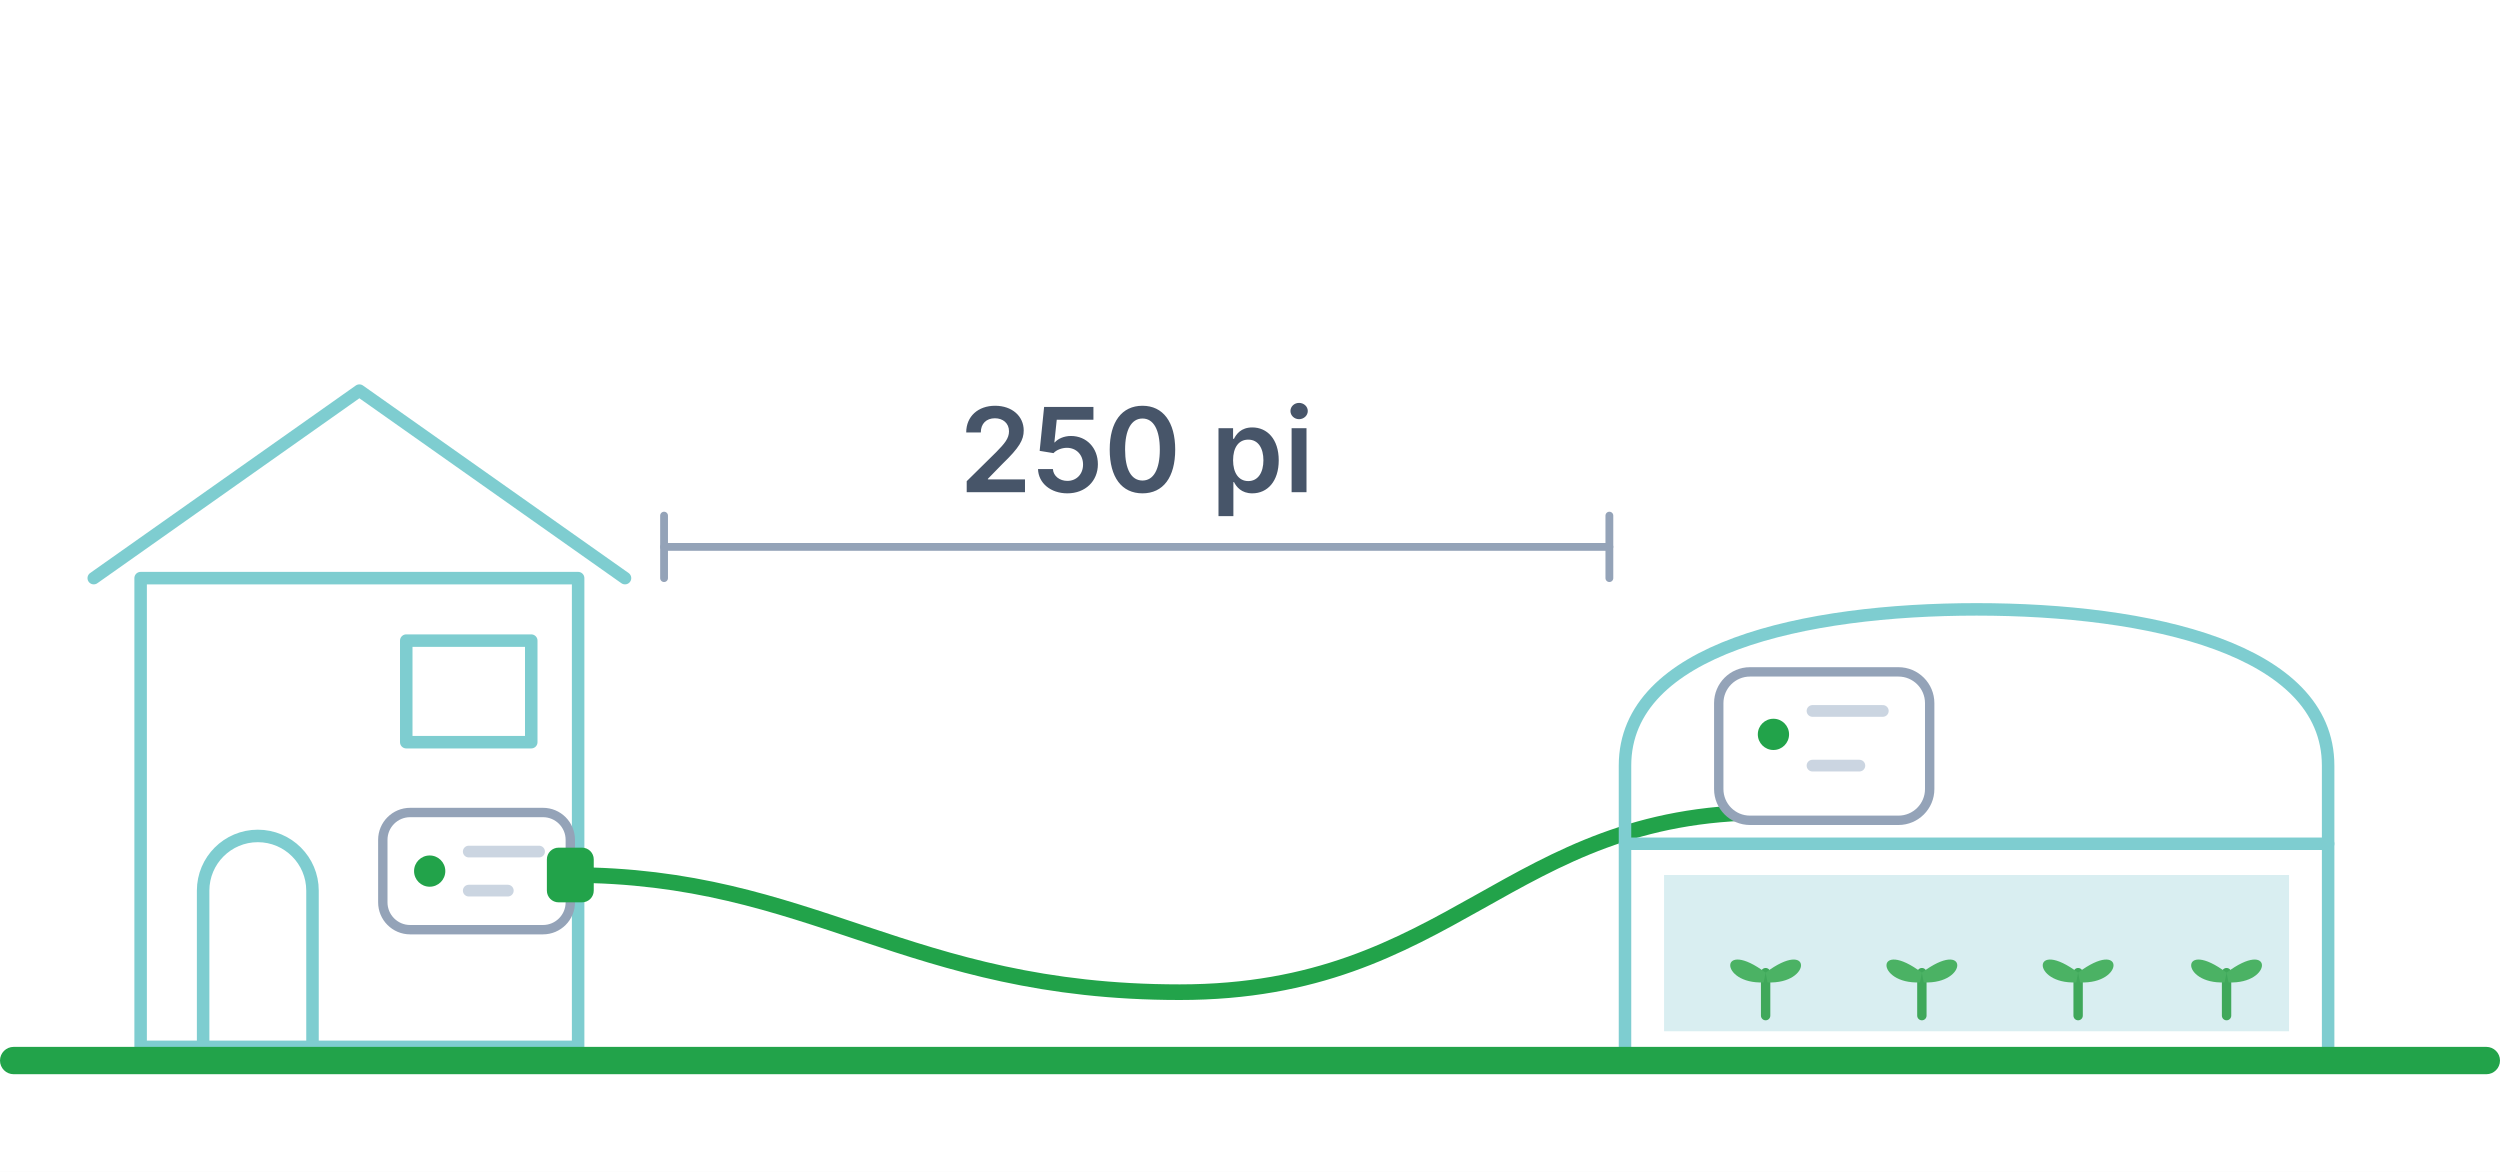
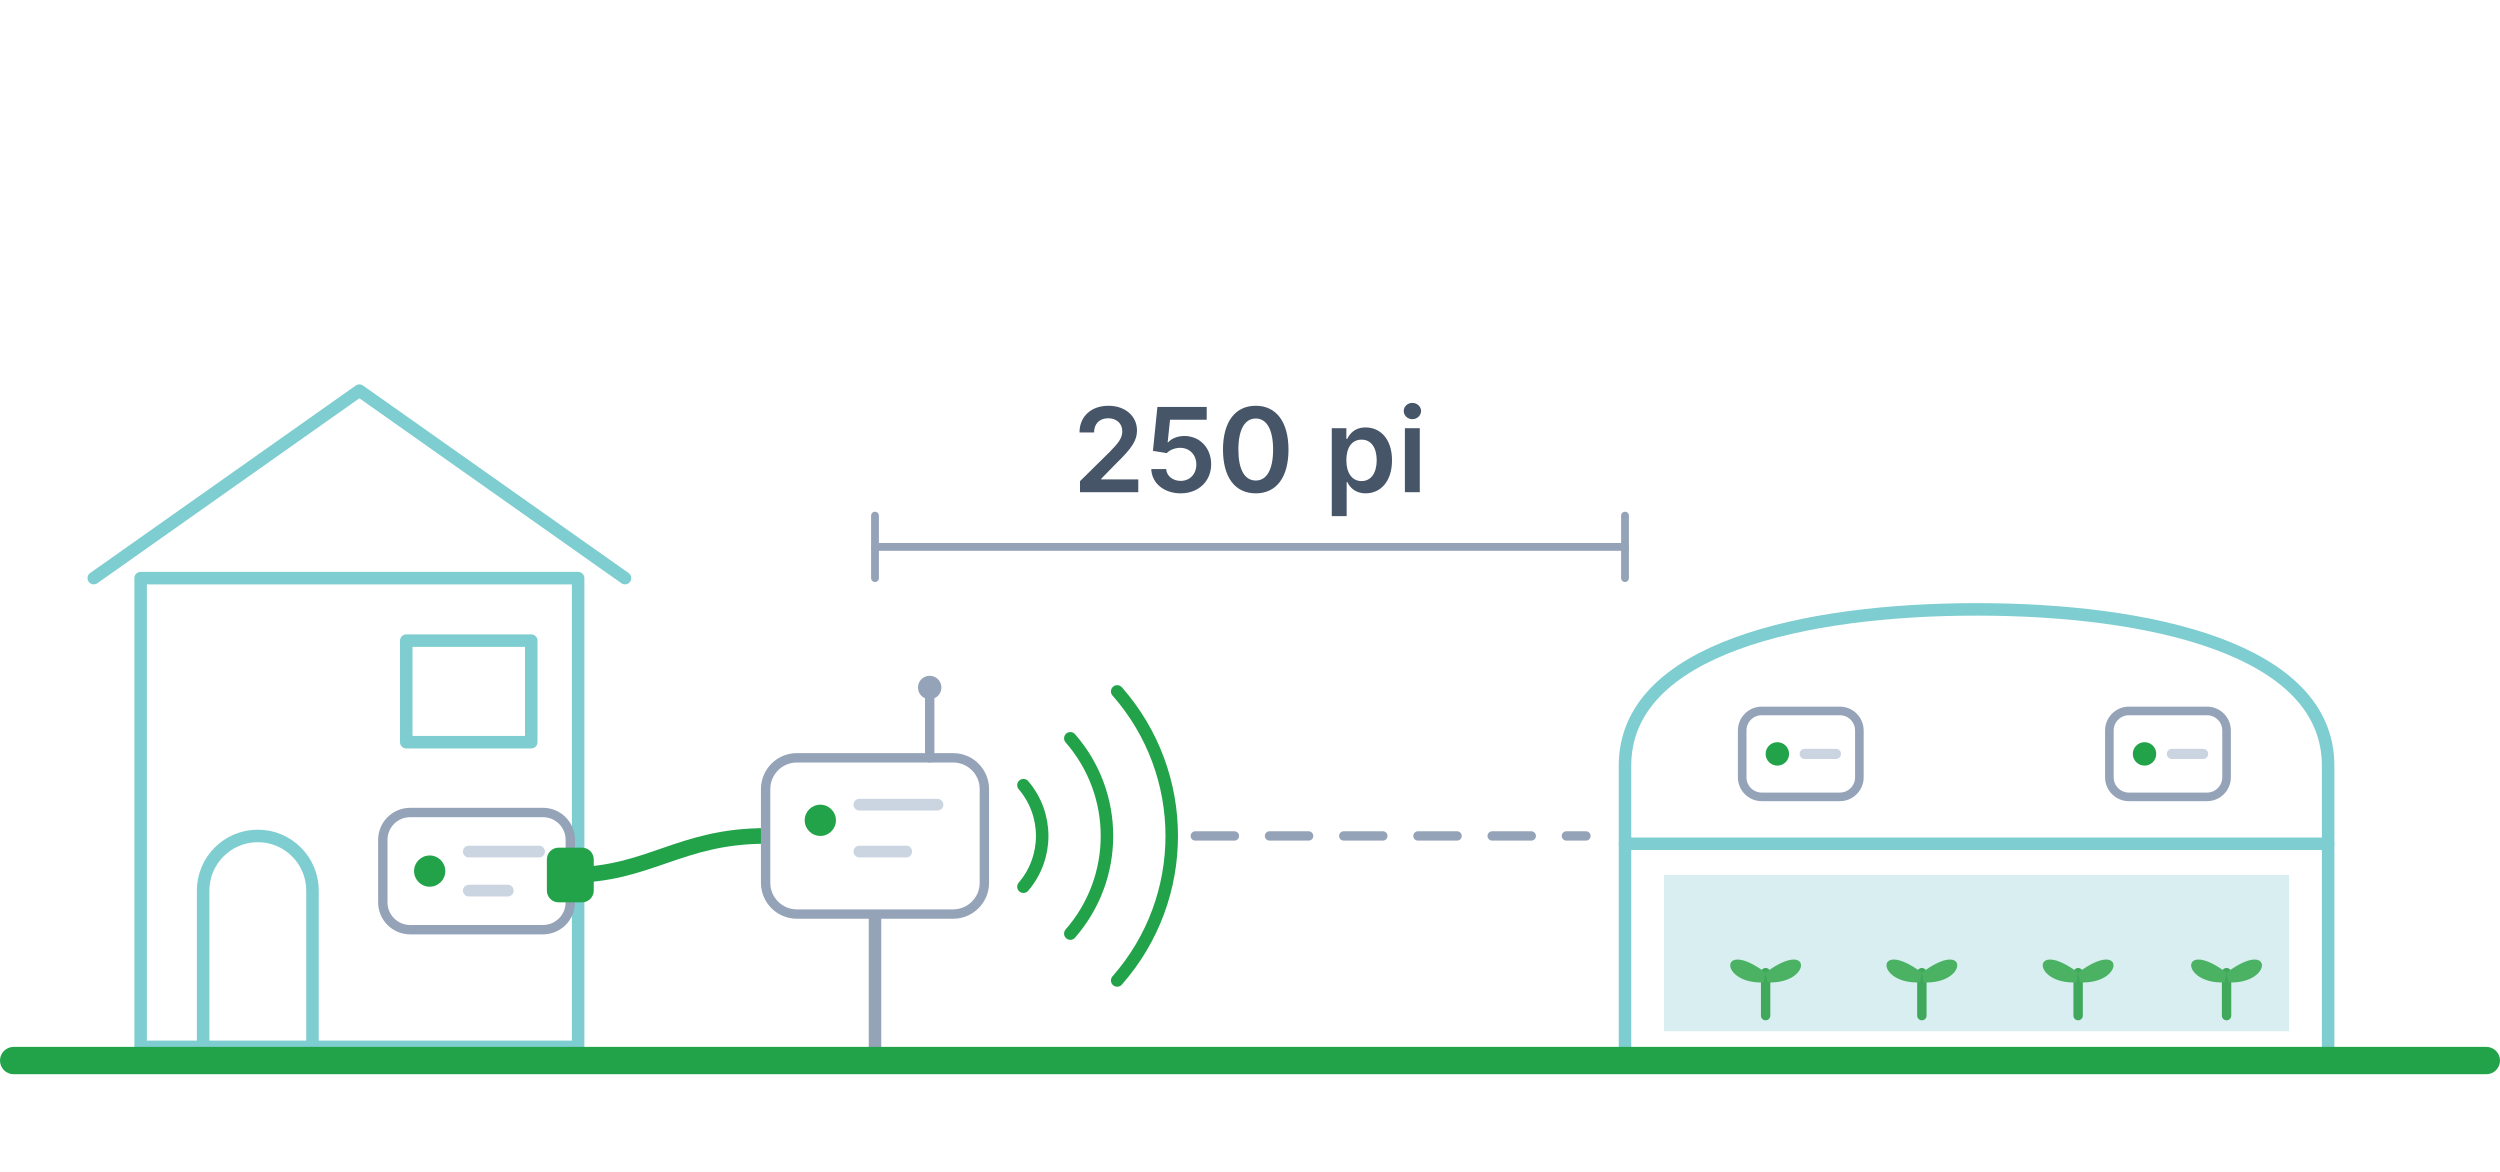
<svg xmlns="http://www.w3.org/2000/svg" viewBox="0 0 640 300" width="640" height="300" role="img">
  <defs>
    <g id="seedling">
      <path d="M0 0V-11" fill="none" stroke="#3fa85a" stroke-width="2.4" stroke-linecap="round" />
      <path d="M0 -11C-12 -20-12 -8-0.5 -8.5Z" fill="#4bb264" />
      <path d="M0 -11C12 -20 12 -8 0.5 -8.5Z" fill="#4bb264" />
+     </g>
+     <g id="device">
+       <rect x="0" y="0" width="30" height="22" rx="5" fill="#fff" stroke="#94a3b8" stroke-width="2.2" />
+       <circle cx="9" cy="11" r="3" fill="#22a34a" />
+       <path d="M16 11h8" fill="none" stroke="#cbd5e1" stroke-width="2.6" stroke-linecap="round" />
    </g>
  </defs>
  <rect width="640" height="300" fill="#fff" />
  <g fill="none" stroke="#7ecdd0" stroke-width="3.2" stroke-linejoin="round" stroke-linecap="round">
    <path d="M24 148 92 100 160 148" />
    <path d="M36 148h112v120H36z" />
    <path d="M52 268v-40a14 14 0 0 1 28 0v40" />
    <path d="M104 164h32v26h-32z" />
  </g>
  <g>
    <rect x="98" y="208" width="48" height="30" rx="7" fill="#fff" stroke="#94a3b8" stroke-width="2.4" />
    <circle cx="110" cy="223" r="4" fill="#22a34a" />
    <path d="M120 218h18M120 228h10" fill="none" stroke="#cbd5e1" stroke-width="3" stroke-linecap="round" />
  </g>
-   <path d="M146 224c62 0 86 30 156 30s84-46 150-46" fill="none" stroke="#22a34a" stroke-width="4" stroke-linecap="round" />
+   <path d="M146 224c20 0 28-10 50-10" fill="none" stroke="#22a34a" stroke-width="4" stroke-linecap="round" />
  <rect x="140" y="217" width="12" height="14" rx="3" fill="#22a34a" />
+   <path d="M224 234v34" fill="none" stroke="#94a3b8" stroke-width="3.2" stroke-linecap="round" />
+   <g>
+     <rect x="196" y="194" width="56" height="40" rx="8" fill="#fff" stroke="#94a3b8" stroke-width="2.4" />
+     <circle cx="210" cy="210" r="4" fill="#22a34a" />
+     <path d="M220 206h20M220 218h12" fill="none" stroke="#cbd5e1" stroke-width="3" stroke-linecap="round" />
+     <path d="M238 194v-16" fill="none" stroke="#94a3b8" stroke-width="2.4" stroke-linecap="round" />
+     <circle cx="238" cy="176" r="3" fill="#94a3b8" />
+   </g>
+   <g fill="none" stroke="#22a34a" stroke-width="3.2" stroke-linecap="round">
+     <path d="M262 201a20 20 0 0 1 0 26" />
+     <path d="M274 189a38 38 0 0 1 0 50" />
+     <path d="M286 177a56 56 0 0 1 0 74" />
+   </g>
+   <path d="M306 214h100" fill="none" stroke="#94a3b8" stroke-width="2.4" stroke-linecap="round" stroke-dasharray="10 9" />
  <g fill="none" stroke="#94a3b8" stroke-width="2" stroke-linecap="round">
-     <path d="M170 140h242" />
-     <path d="M170 132v16M412 132v16" />
+     <path d="M224 140h192" />
+     <path d="M224 132v16M416 132v16" />
  </g>
-   <text x="291" y="126" text-anchor="middle" font-family="system-ui, -apple-system, sans-serif" font-size="30" font-weight="600" fill="#475569">250 pi</text>
+   <text x="320" y="126" text-anchor="middle" font-family="system-ui, -apple-system, sans-serif" font-size="30" font-weight="600" fill="#475569">250 pi</text>
  <g transform="translate(200 0)">
    <rect x="226" y="224" width="160" height="40" fill="#d9eef1" />
    <g fill="none" stroke="#7ecdd0" stroke-width="3.2" stroke-linejoin="round" stroke-linecap="round">
      <path d="M216 268v-72c0-30 46-40 90-40s90 10 90 40v72" />
      <path d="M216 216h180" />
    </g>
    <use href="#seedling" x="252" y="260" />
    <use href="#seedling" x="292" y="260" />
    <use href="#seedling" x="332" y="260" />
    <use href="#seedling" x="370" y="260" />
  </g>
-   <g>
-     <rect x="440" y="172" width="54" height="38" rx="8" fill="#fff" stroke="#94a3b8" stroke-width="2.4" />
-     <circle cx="454" cy="188" r="4" fill="#22a34a" />
-     <path d="M464 182h18M464 196h12" fill="none" stroke="#cbd5e1" stroke-width="3" stroke-linecap="round" />
-   </g>
+   <use href="#device" x="446" y="182" />
+   <use href="#device" x="540" y="182" />
  <rect x="0" y="268" width="640" height="7" rx="3.5" fill="#22a34a" />
</svg>
